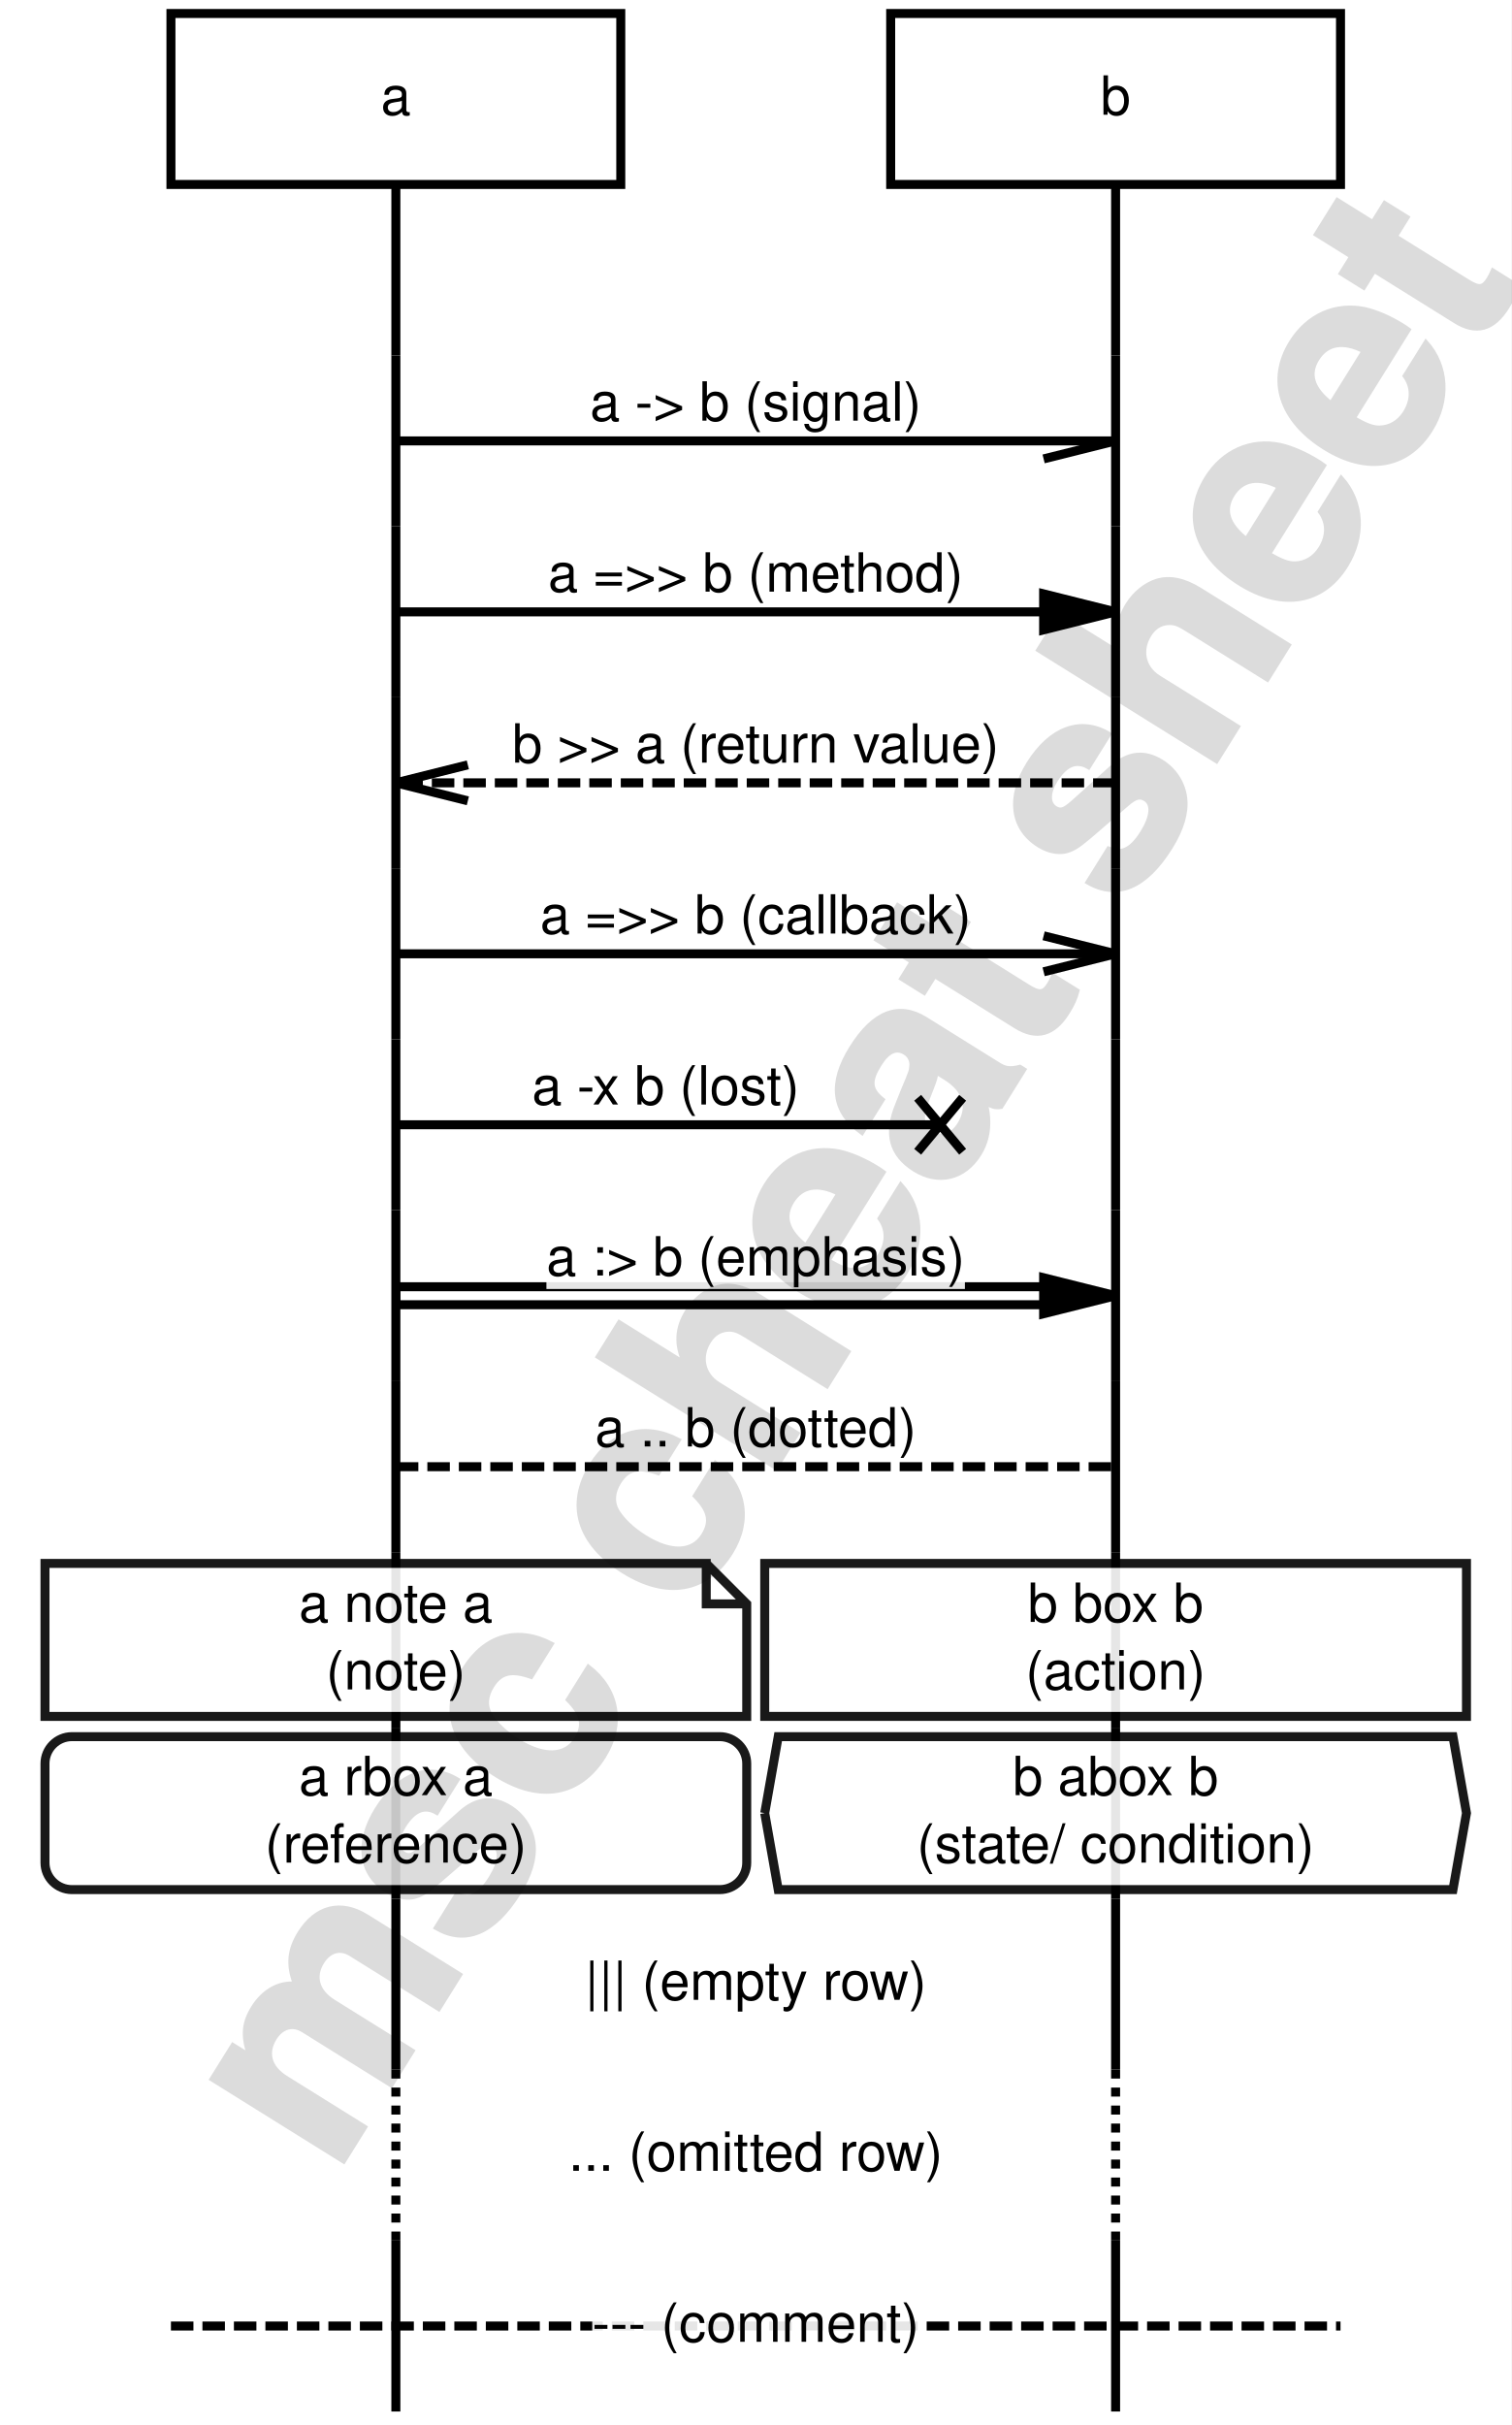
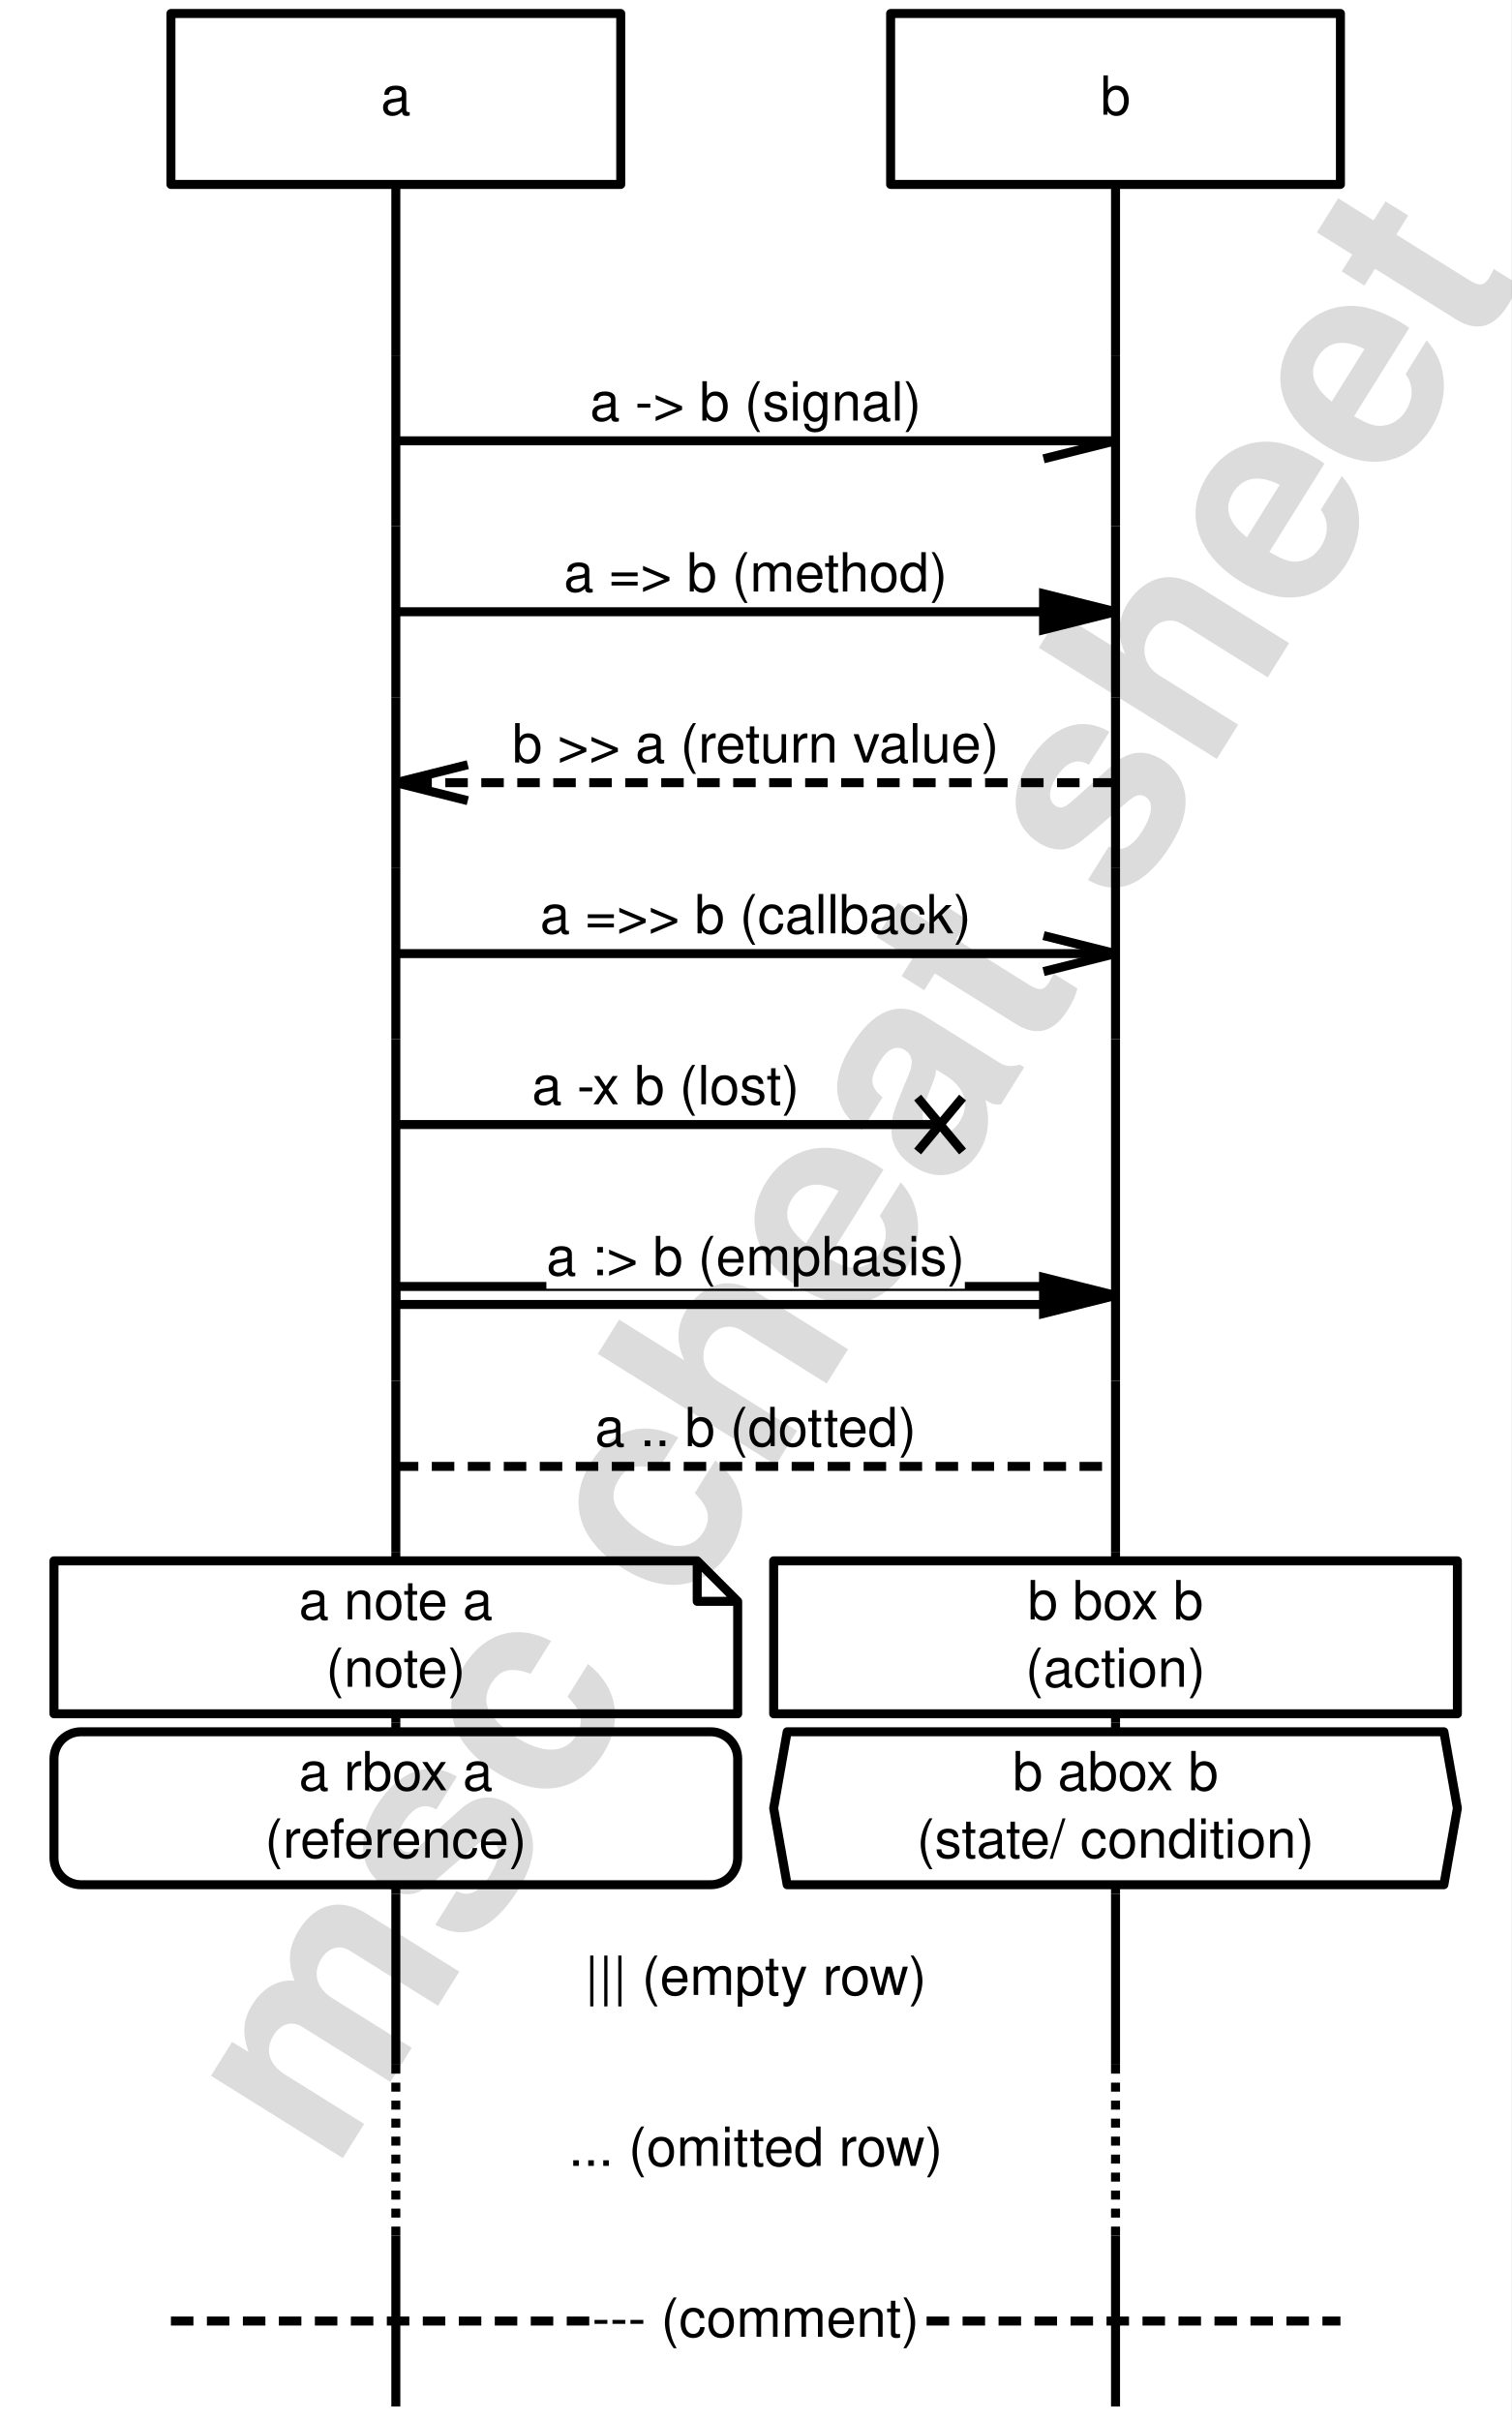
- <svg xmlns="http://www.w3.org/2000/svg" xmlns:xlink="http://www.w3.org/1999/xlink" version="1.1" id="mscgen_js-svg-__svg" width="300" height="481.25">
+ <svg xmlns="http://www.w3.org/2000/svg" version="1.1" id="msc_cheat" class="msc_cheat" width="336" height="538" viewBox="0 0 336 538">
  <defs>
-     <style type="text/css">svg{  font-family:Helvetica,sans-serif;  font-size:12px;  font-weight:normal;  font-style:normal;  text-decoration:none;  background-color:white;  stroke:black;  color:black;}rect{  fill:none;  stroke:black;  stroke-width:2;}.bglayer{  fill:white;  stroke:white;  stroke-width:0;}rect.textbg{  fill:white;  stroke:white;  stroke-width:0;  opacity:0.9;}line{  stroke:black;  stroke-width:2;}.arcrowomit{  stroke-dasharray:2,2;}text{  color:inherit;  stroke:none;  text-anchor:middle;}text.entity{  text-decoration:underline;}text.anchor-start{  text-anchor:start;}path{  stroke:black;  color:black;  stroke-width:2;  fill:none;}.dotted{  stroke-dasharray:5,2;}.striped{  stroke-dasharray:10,5;}.arrow-marker{  overflow:visible;}.arrow-style{  stroke-width:1;}.arcrowomit{  stroke-dasharray:2,2;}.box{  /* fill: #ffc;  no-inherit */  fill:white;  opacity:0.9;}.boxtext, .arctext{  font-size:0.8em;  text-anchor:middle;}.comment{  stroke-dasharray:5,2;} .inherit{  stroke:inherit;  color:inherit;} .inherit-fill{  fill:inherit;}.watermark{  stroke:black;  color:black;  fill:black;  font-size: 48pt;  font-weight:bold;  opacity:0.14;}</style>
-     <marker orient="auto" id="mscgen_js-svg-__svgcallback-black" class="arrow-marker" viewBox="0 0 10 10" refX="9" refY="3" markerUnits="strokeWidth" markerWidth="10" markerHeight="10">
-       <path d="M 1 1 l 8 2 l -8 2" class="arrow-style" style="stroke-dasharray:100,1; stroke : black" />
-     </marker>
-     <marker orient="auto" id="mscgen_js-svg-__svgcallback-l-black" class="arrow-marker" viewBox="0 0 10 10" refX="9" refY="3" markerUnits="strokeWidth" markerWidth="10" markerHeight="10">
-       <path d="M 17 1 l -8 2 l 8 2" class="arrow-style" style="stroke-dasharray:100,1; stroke : black" />
-     </marker>
-     <marker orient="auto" id="mscgen_js-svg-__svglost-black" class="arrow-marker" viewBox="0 0 10 10" refX="9" refY="3" markerUnits="strokeWidth" markerWidth="10" markerHeight="10">
-       <path d="M7,0 L12,6 M7,6 L12,0" class="arrow-style" style="stroke-dasharray:100,1; stroke : black" />
-     </marker>
-     <marker orient="auto" id="mscgen_js-svg-__svgmethod-black" class="arrow-marker" viewBox="0 0 10 10" refX="9" refY="3" markerUnits="strokeWidth" markerWidth="10" markerHeight="10">
-       <polygon points="1,1 9,3 1,5" class="arrow-style" stroke="black" fill="black" />
-     </marker>
-     <marker orient="auto" id="mscgen_js-svg-__svgmethod-l-black" class="arrow-marker" viewBox="0 0 10 10" refX="9" refY="3" markerUnits="strokeWidth" markerWidth="10" markerHeight="10">
+     <style type="text/css">svg.msc_cheat{font-family:Helvetica,sans-serif;font-size:12px;font-weight:normal;font-style:normal;text-decoration:none;background-color:white;stroke:black;stroke-width:2}.msc_cheat path, .msc_cheat rect{fill:none}.msc_cheat .label-text-background{fill:white;stroke:white;stroke-width:0}.msc_cheat .bglayer{fill:white;stroke:white;stroke-width:0}.msc_cheat line{}.msc_cheat .return, .msc_cheat .comment{stroke-dasharray:5,3}.msc_cheat .inline_expression_divider{stroke-dasharray:10,5}.msc_cheat text{color:inherit;stroke:none;text-anchor:middle}.msc_cheat text.anchor-start{text-anchor:start}.msc_cheat .arrow-marker{overflow:visible}.msc_cheat .arrow-style{stroke-width:1}.msc_cheat .arcrow, .msc_cheat .arcrowomit, .msc_cheat .emphasised{stroke-linecap:butt}.msc_cheat .arcrowomit{stroke-dasharray:2,2}.msc_cheat .box, .msc_cheat .entity{fill:white;stroke-linejoin:round}.msc_cheat .inherit{stroke:inherit;color:inherit}.msc_cheat .inherit-fill{fill:inherit}.msc_cheat .watermark{font-size:48pt;font-weight:bold;opacity:0.14}.msc_cheat text.entity-text{text-decoration:underline;}</style>
+     <marker orient="auto" id="msc_cheatcallback-black" class="arrow-marker" viewBox="0 0 10 10" refX="9" refY="3" markerUnits="strokeWidth" markerWidth="10" markerHeight="10">
+       <path d="M 1,1 l 8,2 l-8,2" class="arrow-style" style="stroke-dasharray:100,1;stroke:black" />
+     </marker>
+     <marker orient="auto" id="msc_cheatcallback-l-black" class="arrow-marker" viewBox="0 0 10 10" refX="9" refY="3" markerUnits="strokeWidth" markerWidth="10" markerHeight="10">
+       <path d="M17,1 l-8,2 l 8,2" class="arrow-style" style="stroke-dasharray:100,1;stroke:black" />
+     </marker>
+     <marker orient="auto" id="msc_cheatlost-black" class="arrow-marker" viewBox="0 0 10 10" refX="9" refY="3" markerUnits="strokeWidth" markerWidth="10" markerHeight="10">
+       <path d="M7,0 l5,6 M7,6 l5,-6" class="arrow-style" style="stroke-dasharray:100,1;stroke:black" />
+     </marker>
+     <marker orient="auto" id="msc_cheatmethod-black" class="arrow-marker" viewBox="0 0 10 10" refX="9" refY="3" markerUnits="strokeWidth" markerWidth="10" markerHeight="10">
+       <polygon points="1,1  9,3  1,5" class="arrow-style" stroke="black" fill="black" />
+     </marker>
+     <marker orient="auto" id="msc_cheatmethod-l-black" class="arrow-marker" viewBox="0 0 10 10" refX="9" refY="3" markerUnits="strokeWidth" markerWidth="10" markerHeight="10">
      <polygon points="17,1 9,3 17,5" class="arrow-style" stroke="black" fill="black" />
    </marker>
-     <marker orient="auto" id="mscgen_js-svg-__svgsignal-black" class="arrow-marker" viewBox="0 0 10 10" refX="9" refY="3" markerUnits="strokeWidth" markerWidth="10" markerHeight="10">
-       <path d="M 9 3 l -8 2" class="arrow-style" style="stroke-dasharray:100,1; stroke : black" />
-     </marker>
-     <marker orient="auto" id="mscgen_js-svg-__svgsignal-u-black" class="arrow-marker" viewBox="0 0 10 10" refX="9" refY="3" markerUnits="strokeWidth" markerWidth="10" markerHeight="10">
-       <path d="M 9 3 l -8 -2" class="arrow-style" style="stroke-dasharray:100,1; stroke : black" />
-     </marker>
-     <marker orient="auto" id="mscgen_js-svg-__svgsignal-l-black" class="arrow-marker" viewBox="0 0 10 10" refX="9" refY="3" markerUnits="strokeWidth" markerWidth="10" markerHeight="10">
-       <path d="M 9 3 l 8 2" class="arrow-style" style="stroke-dasharray:100,1; stroke : black" />
-     </marker>
-     <marker orient="auto" id="mscgen_js-svg-__svgsignal-lu-black" class="arrow-marker" viewBox="0 0 10 10" refX="9" refY="3" markerUnits="strokeWidth" markerWidth="10" markerHeight="10">
-       <path d="M 9 3 l 8 -2" class="arrow-style" style="stroke-dasharray:100,1; stroke : black" />
-     </marker>
-     <g id="mscgen_js-svg-__svg__defs">
-       <g id="mscgen_js-svg-__svga">
-         <rect width="100" height="38" style="" />
-         <g>
-           <text x="50" y="22.5" class="entity">
-             <tspan>a</tspan>
-           </text>
-         </g>
-       </g>
-       <g id="mscgen_js-svg-__svgb">
-         <rect width="100" height="38" style="" />
-         <g>
-           <text x="50" y="22.5" class="entity">
-             <tspan>b</tspan>
-           </text>
-         </g>
-       </g>
-       <g id="mscgen_js-svg-__svgarcrow">
-         <line x1="50" y1="-19" x2="50" y2="19" class="mscgen_js-svg-__svgarcrow" />
-         <line x1="210" y1="-19" x2="210" y2="19" class="mscgen_js-svg-__svgarcrow" />
-       </g>
-       <g id="mscgen_js-svg-__svg0_0">
-         <line x1="50" y1="0" x2="210" y2="0" style="stroke: black;marker-end:url(#mscgen_js-svg-__svgsignal-black);" />
-         <g>
-           <rect width="73.703" height="14" x="93.141" y="-15.5" class="textbg" />
-           <text x="130" y="-4.5">
-             <tspan>a -&gt; b  (signal)</tspan>
-           </text>
-         </g>
-       </g>
-       <g id="mscgen_js-svg-__svgarcrow_0">
-         <line x1="50" y1="-19" x2="50" y2="19" class="arcrow" />
-         <line x1="210" y1="-19" x2="210" y2="19" class="arcrow" />
-       </g>
-       <g id="mscgen_js-svg-__svg1_0">
-         <line x1="50" y1="0" x2="210" y2="0" style="stroke: black;marker-end:url(#mscgen_js-svg-__svgmethod-black);" />
-         <g>
-           <rect width="92.391" height="14" x="83.797" y="-15.5" class="textbg" />
-           <text x="130" y="-4.5">
-             <tspan>a =&gt;&gt; b  (method)</tspan>
-           </text>
-         </g>
-       </g>
-       <g id="mscgen_js-svg-__svgarcrow_1">
-         <line x1="50" y1="-19" x2="50" y2="19" class="arcrow" />
-         <line x1="210" y1="-19" x2="210" y2="19" class="arcrow" />
-       </g>
-       <g id="mscgen_js-svg-__svg2_0">
-         <line x1="210" y1="0" x2="50" y2="0" style="stroke: black;stroke-dasharray:5,2;marker-end:url(#mscgen_js-svg-__svgcallback-black);" />
-         <g>
-           <rect width="108.734" height="14" x="75.625" y="-15.5" class="textbg" />
-           <text x="130" y="-4.5">
-             <tspan>b &gt;&gt; a  (return value)</tspan>
-           </text>
-         </g>
-       </g>
-       <g id="mscgen_js-svg-__svgarcrow_2">
-         <line x1="50" y1="-19" x2="50" y2="19" class="arcrow" />
-         <line x1="210" y1="-19" x2="210" y2="19" class="arcrow" />
-       </g>
-       <g id="mscgen_js-svg-__svg3_0">
-         <line x1="50" y1="0" x2="210" y2="0" style="stroke: black;marker-end:url(#mscgen_js-svg-__svgcallback-black);" />
-         <g>
-           <rect width="95.719" height="14" x="82.141" y="-15.5" class="textbg" />
-           <text x="130" y="-4.5">
-             <tspan>a =&gt;&gt; b (callback)</tspan>
-           </text>
-         </g>
-       </g>
-       <g id="mscgen_js-svg-__svgarcrow_3">
-         <line x1="50" y1="-19" x2="50" y2="19" class="arcrow" />
-         <line x1="210" y1="-19" x2="210" y2="19" class="arcrow" />
-       </g>
-       <g id="mscgen_js-svg-__svg4_0">
-         <line x1="50" y1="0" x2="170" y2="0" style="stroke: black;marker-end:url(#mscgen_js-svg-__svglost-black);" />
-         <g>
-           <rect width="60" height="14" x="79.984" y="-15.5" class="textbg" />
-           <text x="110" y="-4.5">
-             <tspan>a -x b  (lost)</tspan>
-           </text>
-         </g>
-       </g>
-       <g id="mscgen_js-svg-__svgarcrow_4">
-         <line x1="50" y1="-19" x2="50" y2="19" class="arcrow" />
-         <line x1="210" y1="-19" x2="210" y2="19" class="arcrow" />
-       </g>
-       <g id="mscgen_js-svg-__svg5_0">
-         <path d="M50,0l1,0M50,-2 l145,0M50,2 l145,0M209,0l1,0" style="stroke: black;marker-end:url(#mscgen_js-svg-__svgmethod-black);" />
-         <g>
-           <rect width="93.031" height="14" x="83.469" y="-15.5" class="textbg" />
-           <text x="130" y="-4.5">
-             <tspan>a :&gt; b  (emphasis)</tspan>
-           </text>
-         </g>
-       </g>
-       <g id="mscgen_js-svg-__svgarcrow_5">
-         <line x1="50" y1="-19" x2="50" y2="19" class="arcrow" />
-         <line x1="210" y1="-19" x2="210" y2="19" class="arcrow" />
-       </g>
-       <g id="mscgen_js-svg-__svg6_0">
-         <line x1="50" y1="0" x2="210" y2="0" style="stroke: black;stroke-dasharray:5,2;" />
-         <g>
-           <rect width="71.359" height="14" x="94.312" y="-15.5" class="textbg" />
-           <text x="130" y="-4.5">
-             <tspan>a .. b  (dotted)</tspan>
-           </text>
-         </g>
-       </g>
-       <g id="mscgen_js-svg-__svgarcrow_6">
-         <line x1="50" y1="-19" x2="50" y2="19" class="arcrow" />
-         <line x1="210" y1="-19" x2="210" y2="19" class="arcrow" />
-       </g>
-       <g id="mscgen_js-svg-__svg7_0">
-         <path d="M-28,-17l147,0 l0,9 l9,0 m-9,-9 l9,9 l0,25 l-156,0 l0,-35 " class="box" style="" />
-         <g>
-           <text x="50" y="-4">
-             <tspan>a note a</tspan>
-           </text>
-           <text x="50" y="11">
-             <tspan>(note)</tspan>
-           </text>
-         </g>
-       </g>
-       <g id="mscgen_js-svg-__svg7_1">
-         <rect width="156" height="34" x="132" y="-17" class="box" style="" />
-         <g>
-           <text x="210" y="-4">
-             <tspan>b box b</tspan>
-           </text>
-           <text x="210" y="11">
-             <tspan>(action)</tspan>
-           </text>
-         </g>
-       </g>
-       <g id="mscgen_js-svg-__svgarcrow_7">
-         <line x1="50" y1="-19.5" x2="50" y2="19.5" class="arcrow" />
-         <line x1="210" y1="-19.5" x2="210" y2="19.5" class="arcrow" />
-       </g>
-       <g id="mscgen_js-svg-__svg8_0">
-         <rect width="156" height="34" x="-28" y="-17" rx="6" ry="6" class="box" style="" />
-         <g>
-           <text x="50" y="-4">
-             <tspan>a rbox a</tspan>
-           </text>
-           <text x="50" y="11">
-             <tspan>(reference)</tspan>
-           </text>
-         </g>
-       </g>
-       <g id="mscgen_js-svg-__svg8_1">
-         <path d="M132,0l3, -17l150,0l3,17l-3,17l-150,0 l-3,-17" class="box" style="" />
-         <g>
-           <text x="210" y="-4">
-             <tspan>b abox b</tspan>
-           </text>
-           <text x="210" y="11">
-             <tspan>(state/ condition)</tspan>
-           </text>
-         </g>
-       </g>
-       <g id="mscgen_js-svg-__svgarcrow_8">
-         <line x1="50" y1="-19" x2="50" y2="19" class="arcrow" />
-         <line x1="210" y1="-19" x2="210" y2="19" class="arcrow" />
-       </g>
-       <g id="mscgen_js-svg-__svg9_0">
-         <g id="mscgen_js-svg-__svg9_0_lbl">
-           <rect width="76.016" height="14" x="91.984" y="-7.5" class="textbg" />
-           <text x="130" y="3.5">
-             <tspan>||| (empty row)</tspan>
-           </text>
-         </g>
-       </g>
-       <g id="mscgen_js-svg-__svgarcrow_9">
-         <line x1="50" y1="-19" x2="50" y2="19" class="arcrow" />
-         <line x1="210" y1="-19" x2="210" y2="19" class="arcrow" />
-       </g>
-       <g id="mscgen_js-svg-__svg10_0">
-         <g id="mscgen_js-svg-__svg10_0_lbl">
-           <rect width="83.344" height="14" x="88.312" y="-7.5" class="textbg" />
-           <text x="130" y="3.5">
-             <tspan>... (omitted row)</tspan>
-           </text>
-         </g>
-       </g>
-       <g id="mscgen_js-svg-__svgarcrow_10">
-         <line x1="50" y1="-19" x2="50" y2="19" class="arcrowomit" />
-         <line x1="210" y1="-19" x2="210" y2="19" class="arcrowomit" />
-       </g>
-       <g id="mscgen_js-svg-__svg11_0">
-         <line x1="0" y1="0" x2="260" y2="0" class="dotted" />
-         <g id="mscgen_js-svg-__svg11_0_txt">
-           <g id="mscgen_js-svg-__svg11_0_txt_lbl">
-             <rect width="72.656" height="14" x="93.656" y="-7.5" class="textbg" />
-             <text x="130" y="3.5">
-               <tspan>--- (comment)</tspan>
+     <marker orient="auto" id="msc_cheatsignal-black" class="arrow-marker" viewBox="0 0 10 10" refX="9" refY="3" markerUnits="strokeWidth" markerWidth="10" markerHeight="10">
+       <path d="M9,3 l-8, 2" class="arrow-style" style="stroke-dasharray:100,1;stroke:black" />
+     </marker>
+     <marker orient="auto" id="msc_cheatsignal-u-black" class="arrow-marker" viewBox="0 0 10 10" refX="9" refY="3" markerUnits="strokeWidth" markerWidth="10" markerHeight="10">
+       <path d="M9,3 l-8,-2" class="arrow-style" style="stroke-dasharray:100,1;stroke:black" />
+     </marker>
+     <marker orient="auto" id="msc_cheatsignal-l-black" class="arrow-marker" viewBox="0 0 10 10" refX="9" refY="3" markerUnits="strokeWidth" markerWidth="10" markerHeight="10">
+       <path d="M9,3 l 8, 2" class="arrow-style" style="stroke-dasharray:100,1;stroke:black" />
+     </marker>
+     <marker orient="auto" id="msc_cheatsignal-lu-black" class="arrow-marker" viewBox="0 0 10 10" refX="9" refY="3" markerUnits="strokeWidth" markerWidth="10" markerHeight="10">
+       <path d="M9,3 l 8,-2" class="arrow-style" style="stroke-dasharray:100,1;stroke:black" />
+     </marker>
+   </defs>
+   <g id="msc_cheat_body" transform="translate(38,3) scale(1,1)">
+     <g id="msc_cheat_background">
+       <rect width="336" height="538" x="-38" y="-3" class="bglayer" />
+     </g>
+     <g id="msc_cheat_arcspans" />
+     <g id="msc_cheat_lifelines">
+       <line x1="50" y1="38" x2="50" y2="76" class="arcrow" />
+       <line x1="210" y1="38" x2="210" y2="76" class="arcrow" />
+       <line x1="50" y1="76" x2="50" y2="114" class="arcrow" />
+       <line x1="210" y1="76" x2="210" y2="114" class="arcrow" />
+       <line x1="50" y1="114" x2="50" y2="152" class="arcrow" />
+       <line x1="210" y1="114" x2="210" y2="152" class="arcrow" />
+       <line x1="50" y1="152" x2="50" y2="190" class="arcrow" />
+       <line x1="210" y1="152" x2="210" y2="190" class="arcrow" />
+       <line x1="50" y1="190" x2="50" y2="228" class="arcrow" />
+       <line x1="210" y1="190" x2="210" y2="228" class="arcrow" />
+       <line x1="50" y1="228" x2="50" y2="266" class="arcrow" />
+       <line x1="210" y1="228" x2="210" y2="266" class="arcrow" />
+       <line x1="50" y1="266" x2="50" y2="304" class="arcrow" />
+       <line x1="210" y1="266" x2="210" y2="304" class="arcrow" />
+       <line x1="50" y1="304" x2="50" y2="342" class="arcrow" />
+       <line x1="210" y1="304" x2="210" y2="342" class="arcrow" />
+       <line x1="50" y1="342" x2="50" y2="380" class="arcrow" />
+       <line x1="210" y1="342" x2="210" y2="380" class="arcrow" />
+       <line x1="50" y1="380" x2="50" y2="418" class="arcrow" />
+       <line x1="210" y1="380" x2="210" y2="418" class="arcrow" />
+       <line x1="50" y1="418" x2="50" y2="456" class="arcrow" />
+       <line x1="210" y1="418" x2="210" y2="456" class="arcrow" />
+       <line x1="50" y1="456" x2="50" y2="494" class="arcrowomit" />
+       <line x1="210" y1="456" x2="210" y2="494" class="arcrowomit" />
+       <line x1="50" y1="494" x2="50" y2="532" class="arcrow" />
+       <line x1="210" y1="494" x2="210" y2="532" class="arcrow" />
+     </g>
+     <g id="msc_cheat_sequence">
+       <g id="msc_cheatentities">
+         <g>
+           <rect width="100" height="38" class="entity" />
+           <g>
+             <text x="50" y="22.5" class="entity-text ">
+               <tspan>a</tspan>
            </text>
          </g>
        </g>
-       </g>
-       <g id="mscgen_js-svg-__svgarcrow_11">
-         <line x1="50" y1="-19" x2="50" y2="19" class="arcrow" />
-         <line x1="210" y1="-19" x2="210" y2="19" class="arcrow" />
-       </g>
-     </g>
-   </defs>
-   <g id="mscgen_js-svg-__svg__body" transform="translate(33.92857,2.678571) scale(0.8928571,0.8928571)">
-     <g id="mscgen_js-svg-__svg__background">
-       <rect width="336" height="539" x="-38" y="-3" class="bglayer" />
-     </g>
-     <g id="mscgen_js-svg-__svg__arcspanlayer" />
-     <g id="mscgen_js-svg-__svg__lifelinelayer">
-       <use x="0" y="57" xlink:href="#mscgen_js-svg-__svgarcrow" />
-       <use x="0" y="95" xlink:href="#mscgen_js-svg-__svgarcrow_0" />
-       <use x="0" y="133" xlink:href="#mscgen_js-svg-__svgarcrow_1" />
-       <use x="0" y="171" xlink:href="#mscgen_js-svg-__svgarcrow_2" />
-       <use x="0" y="209" xlink:href="#mscgen_js-svg-__svgarcrow_3" />
-       <use x="0" y="247" xlink:href="#mscgen_js-svg-__svgarcrow_4" />
-       <use x="0" y="285" xlink:href="#mscgen_js-svg-__svgarcrow_5" />
-       <use x="0" y="323" xlink:href="#mscgen_js-svg-__svgarcrow_6" />
-       <use x="0" y="361.5" xlink:href="#mscgen_js-svg-__svgarcrow_7" />
-       <use x="0" y="400" xlink:href="#mscgen_js-svg-__svgarcrow_8" />
-       <use x="0" y="438" xlink:href="#mscgen_js-svg-__svgarcrow_9" />
-       <use x="0" y="476" xlink:href="#mscgen_js-svg-__svgarcrow_10" />
-       <use x="0" y="514" xlink:href="#mscgen_js-svg-__svgarcrow_11" />
-     </g>
-     <g id="mscgen_js-svg-__svg__sequencelayer">
-       <use x="0" y="0" xlink:href="#mscgen_js-svg-__svga" />
-       <use x="160" y="0" xlink:href="#mscgen_js-svg-__svgb" />
-       <use x="0" y="95" xlink:href="#mscgen_js-svg-__svg0_0" />
-       <use x="0" y="133" xlink:href="#mscgen_js-svg-__svg1_0" />
-       <use x="0" y="171" xlink:href="#mscgen_js-svg-__svg2_0" />
-       <use x="0" y="209" xlink:href="#mscgen_js-svg-__svg3_0" />
-       <use x="0" y="247" xlink:href="#mscgen_js-svg-__svg4_0" />
-       <use x="0" y="285" xlink:href="#mscgen_js-svg-__svg5_0" />
-       <use x="0" y="323" xlink:href="#mscgen_js-svg-__svg6_0" />
-       <use x="0" y="438" xlink:href="#mscgen_js-svg-__svg9_0" />
-       <use x="0" y="476" xlink:href="#mscgen_js-svg-__svg10_0" />
-       <use x="0" y="514" xlink:href="#mscgen_js-svg-__svg11_0" />
-     </g>
-     <g id="mscgen_js-svg-__svg__notelayer">
-       <use x="0" y="361.5" xlink:href="#mscgen_js-svg-__svg7_0" />
-       <use x="0" y="361.5" xlink:href="#mscgen_js-svg-__svg7_1" />
-       <use x="0" y="400" xlink:href="#mscgen_js-svg-__svg8_0" />
-       <use x="0" y="400" xlink:href="#mscgen_js-svg-__svg8_1" />
-     </g>
-     <g id="mscgen_js-svg-__svg__watermark">
-       <text x="168" y="269.5" class="watermark" transform="rotate(-58.06155 168 269.5)">
+         <g>
+           <rect width="100" height="38" x="160" class="entity" />
+           <g>
+             <text x="210" y="22.5" class="entity-text ">
+               <tspan>b</tspan>
+             </text>
+           </g>
+         </g>
+       </g>
+       <g>
+         <line x1="50" y1="95" x2="210" y2="95" class="arc directional signal" style="stroke:black" marker-end="url(#msc_cheatsignal-black)" />
+         <g>
+           <rect width="73.7" height="14" x="93.14" y="79.5" class="label-text-background" />
+           <text x="130" y="90.5" class="directional-text signal-text ">
+             <tspan>a -&gt; b  (signal)</tspan>
+           </text>
+         </g>
+       </g>
+       <g>
+         <line x1="50" y1="133" x2="210" y2="133" class="arc directional method" style="stroke:black" marker-end="url(#msc_cheatmethod-black)" />
+         <g>
+           <rect width="85.39" height="14" x="87.3" y="117.5" class="label-text-background" />
+           <text x="130" y="128.5" class="directional-text method-text ">
+             <tspan>a =&gt; b  (method)</tspan>
+           </text>
+         </g>
+       </g>
+       <g>
+         <line x1="210" y1="171" x2="50" y2="171" class="arc directional return" style="stroke:black" marker-end="url(#msc_cheatcallback-black)" />
+         <g>
+           <rect width="108.73" height="14" x="75.63" y="155.5" class="label-text-background" />
+           <text x="130" y="166.5" class="directional-text return-text ">
+             <tspan>b &gt;&gt; a  (return value)</tspan>
+           </text>
+         </g>
+       </g>
+       <g>
+         <line x1="50" y1="209" x2="210" y2="209" class="arc directional callback" style="stroke:black" marker-end="url(#msc_cheatcallback-black)" />
+         <g>
+           <rect width="95.72" height="14" x="82.14" y="193.5" class="label-text-background" />
+           <text x="130" y="204.5" class="directional-text callback-text ">
+             <tspan>a =&gt;&gt; b (callback)</tspan>
+           </text>
+         </g>
+       </g>
+       <g>
+         <line x1="50" y1="247" x2="170" y2="247" class="arc directional lost" style="stroke:black" marker-end="url(#msc_cheatlost-black)" />
+         <g>
+           <rect width="60" height="14" x="79.98" y="231.5" class="label-text-background" />
+           <text x="110" y="242.5" class="directional-text lost-text ">
+             <tspan>a -x b  (lost)</tspan>
+           </text>
+         </g>
+       </g>
+       <g>
+         <path d="M50,285 l1,0 M50,283 l145,0 M50,287 l145,0 M209,285 l1,0 " class="arc directional emphasised" style="stroke:black;" marker-end="url(#msc_cheatmethod-black)" />
+         <g>
+           <rect width="93.03" height="14" x="83.47" y="269.5" class="label-text-background" />
+           <text x="130" y="280.5" class="directional-text emphasised-text ">
+             <tspan>a :&gt; b  (emphasis)</tspan>
+           </text>
+         </g>
+       </g>
+       <g>
+         <line x1="50" y1="323" x2="210" y2="323" class="arc nondirectional return" style="stroke:black" />
+         <g>
+           <rect width="71.36" height="14" x="94.31" y="307.5" class="label-text-background" />
+           <text x="130" y="318.5" class="nondirectional-text return-text ">
+             <tspan>a .. b  (dotted)</tspan>
+           </text>
+         </g>
+       </g>
+       <g>
+         <rect width="76.02" height="14" x="91.98" y="429.5" class="label-text-background" />
+         <text x="130" y="440.5" class="empty-text empty-row-text ">
+           <tspan>||| (empty row)</tspan>
+         </text>
+       </g>
+       <g>
+         <rect width="83.34" height="14" x="88.31" y="467.5" class="label-text-background" />
+         <text x="130" y="478.5" class="empty-text omitted-row-text ">
+           <tspan>... (omitted row)</tspan>
+         </text>
+       </g>
+       <g>
+         <line x1="0" y1="513" x2="260" y2="513" class="comment" />
+         <g>
+           <rect width="72.66" height="14" x="93.66" y="505.5" class="label-text-background" />
+           <text x="130" y="516.5" class="empty-text comment-row-text ">
+             <tspan>--- (comment)</tspan>
+           </text>
+         </g>
+       </g>
+     </g>
+     <g id="msc_cheat_notes">
+       <g>
+         <path d="M-26,344 l143,0 l0,9 l9,0 m-9,-9 l9,9 l0,25 l-152,0 l0,-34 z" class="box note" />
+         <g>
+           <text x="50" y="357" class="box-text note-text ">
+             <tspan>a note a</tspan>
+           </text>
+           <text x="50" y="372" class="box-text note-text ">
+             <tspan>(note)</tspan>
+           </text>
+         </g>
+       </g>
+       <g>
+         <rect width="152" height="34" x="134" y="344" class="box" />
+         <g>
+           <text x="210" y="357" class="box-text ">
+             <tspan>b box b</tspan>
+           </text>
+           <text x="210" y="372" class="box-text ">
+             <tspan>(action)</tspan>
+           </text>
+         </g>
+       </g>
+       <g>
+         <rect width="152" height="34" x="-26" y="382" rx="6" ry="6" class="box rbox" />
+         <g>
+           <text x="50" y="395" class="box-text rbox-text ">
+             <tspan>a rbox a</tspan>
+           </text>
+           <text x="50" y="410" class="box-text rbox-text ">
+             <tspan>(reference)</tspan>
+           </text>
+         </g>
+       </g>
+       <g>
+         <path d="M134,399 l3,-17 l146,0 l3,17 l-3,17 l-146,0 z" class="box abox" />
+         <g>
+           <text x="210" y="395" class="box-text abox-text ">
+             <tspan>b abox b</tspan>
+           </text>
+           <text x="210" y="410" class="box-text abox-text ">
+             <tspan>(state/ condition)</tspan>
+           </text>
+         </g>
+       </g>
+     </g>
+     <g id="msc_cheat_watermark">
+       <text x="168" y="269" class="watermark" transform="rotate(-58.01 168 269)">
        <tspan>msc cheat sheet</tspan>
      </text>
    </g>
  </g>
</svg>
